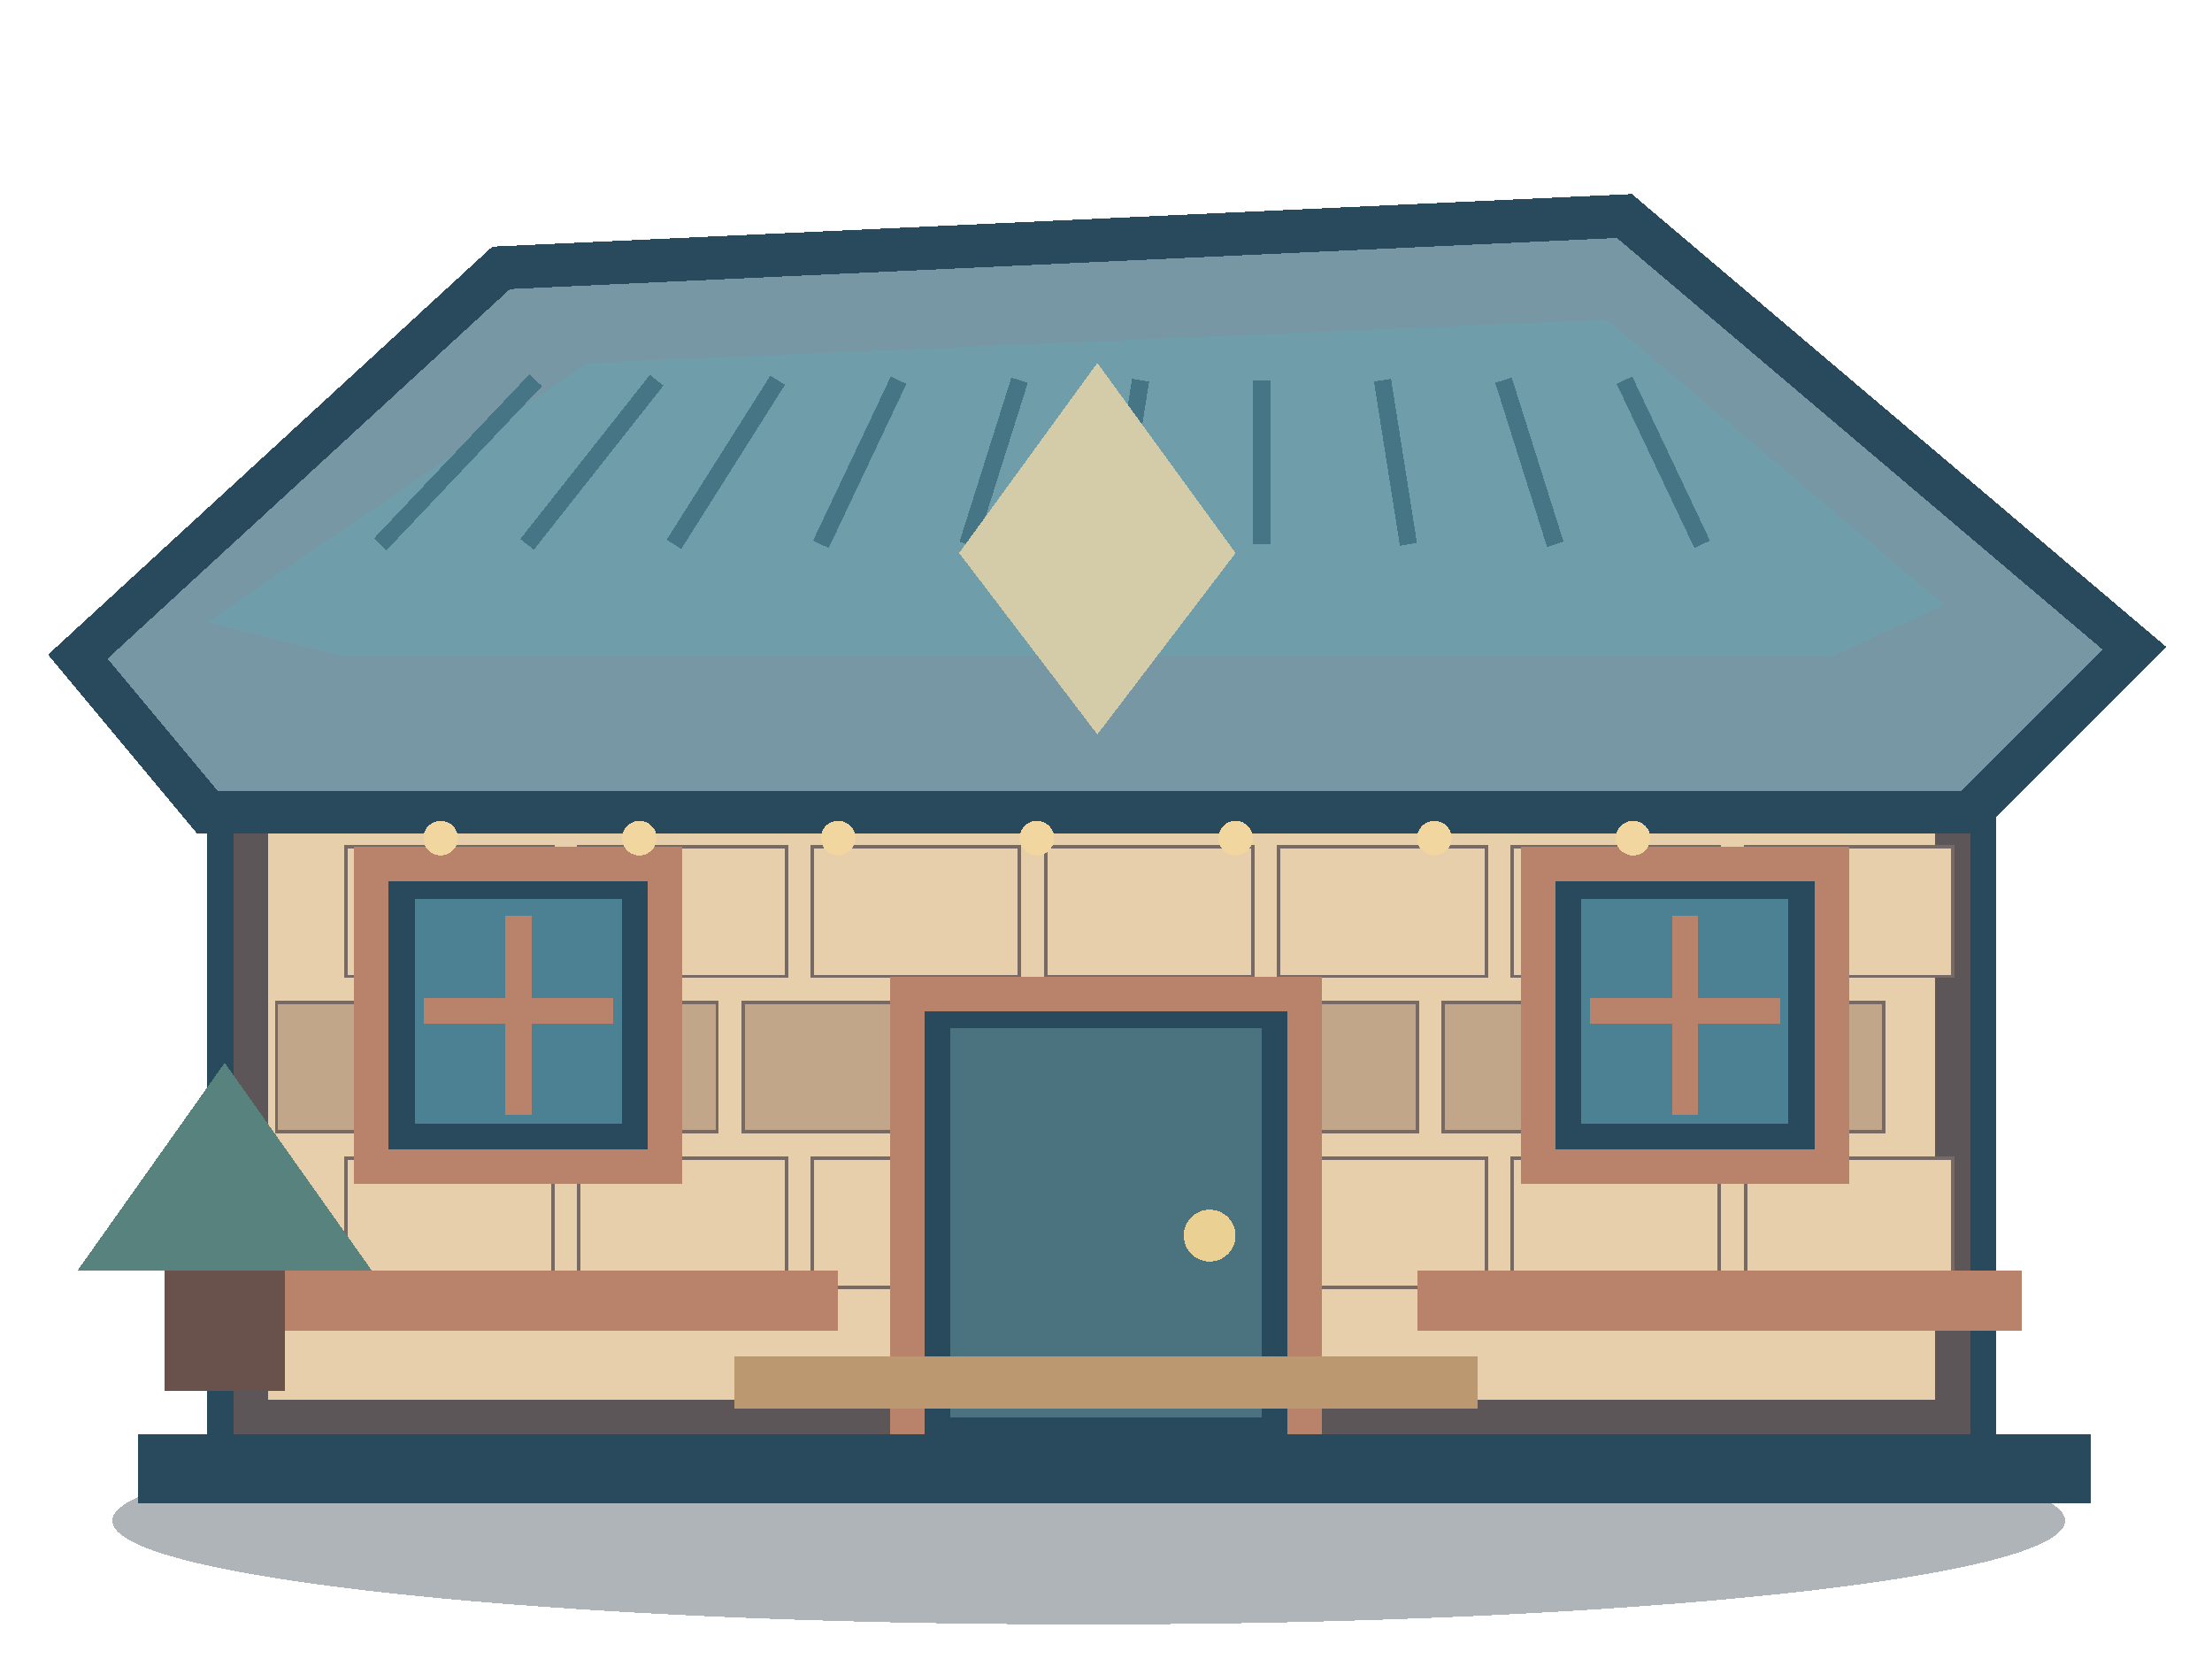
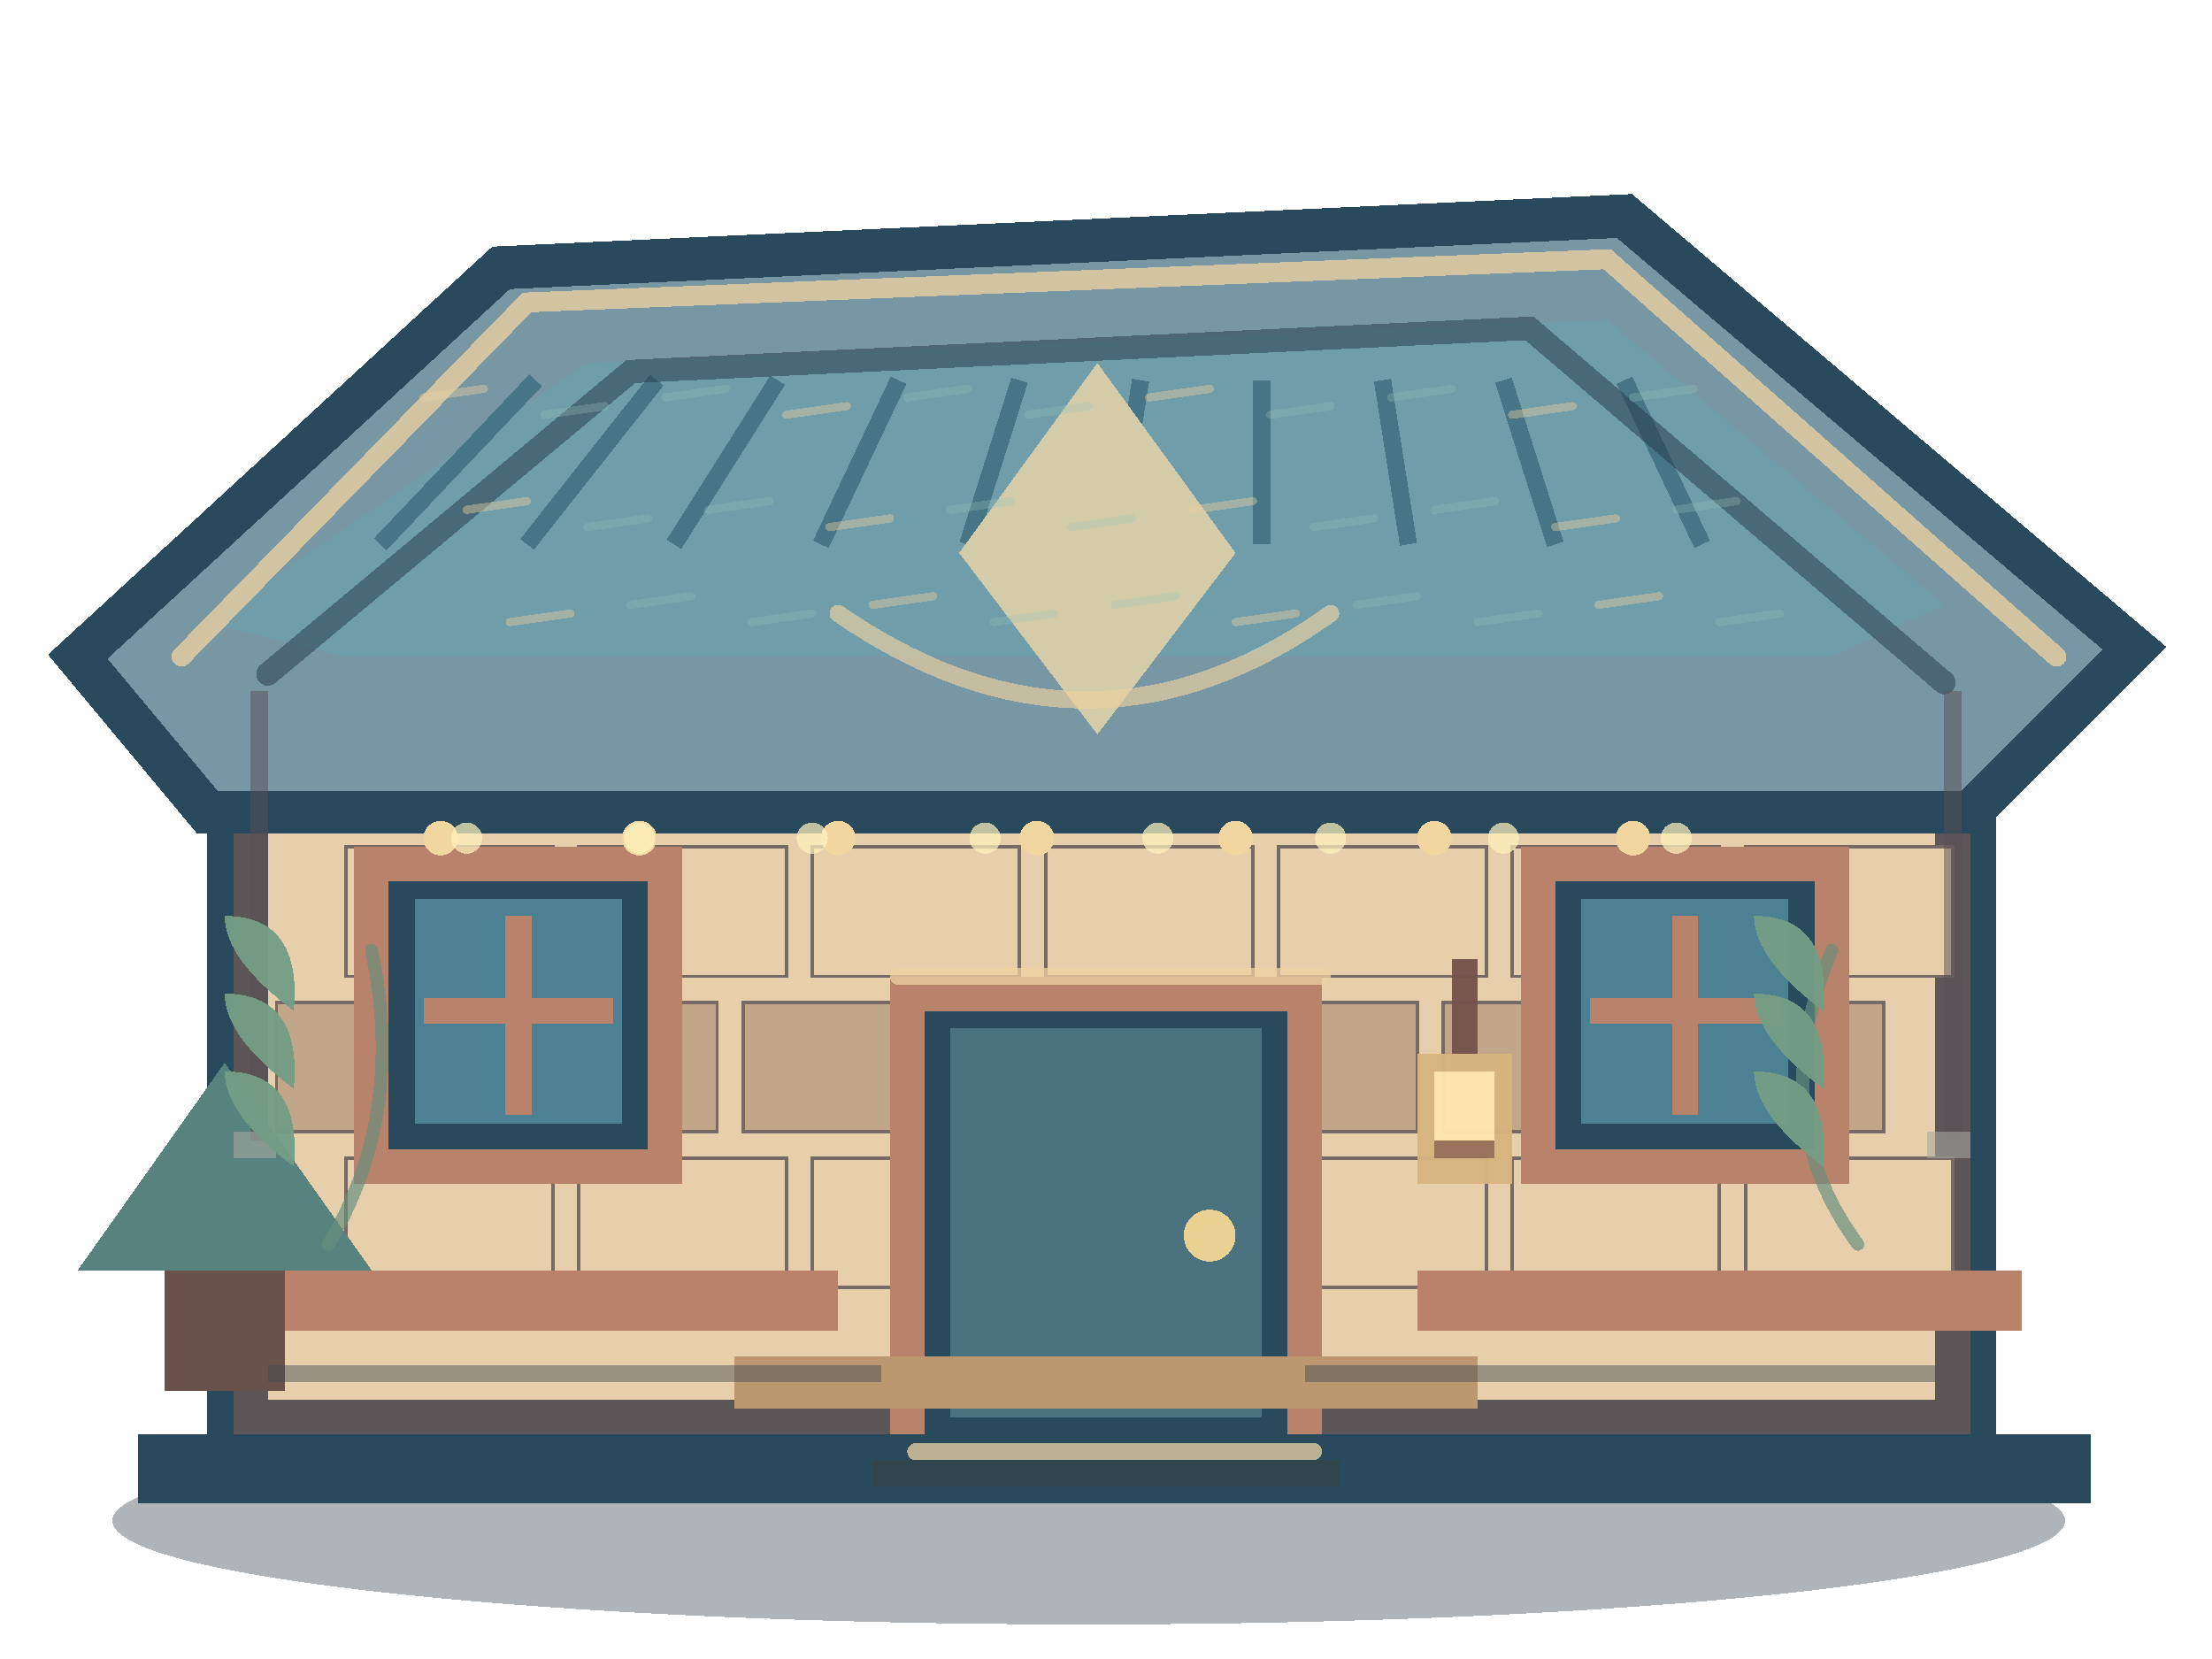
<svg xmlns="http://www.w3.org/2000/svg" width="256" height="192" viewBox="0 0 256 192">
  <defs />
  <g shape-rendering="crispEdges">
    <ellipse cx="126" cy="176" rx="113" ry="12" fill="#152433" opacity=".34" />
    <rect x="24" y="77" width="207" height="90" fill="#284a5c" />
    <rect x="29" y="73" width="197" height="91" fill="#e7cfab" stroke="#5d5658" stroke-width="4" />
    <rect x="32" y="80" width="24" height="15" fill="#c2a689" stroke="#776965" stroke-width="0.4" />
    <rect x="59" y="80" width="24" height="15" fill="#c2a689" stroke="#776965" stroke-width="0.4" />
    <rect x="86" y="80" width="24" height="15" fill="#c2a689" stroke="#776965" stroke-width="0.4" />
    <rect x="113" y="80" width="24" height="15" fill="#c2a689" stroke="#776965" stroke-width="0.4" />
    <rect x="140" y="80" width="24" height="15" fill="#c2a689" stroke="#776965" stroke-width="0.4" />
    <rect x="167" y="80" width="24" height="15" fill="#c2a689" stroke="#776965" stroke-width="0.4" />
    <rect x="194" y="80" width="24" height="15" fill="#c2a689" stroke="#776965" stroke-width="0.4" />
    <rect x="40" y="98" width="24" height="15" fill="#e7cfab" stroke="#776965" stroke-width="0.4" />
    <rect x="67" y="98" width="24" height="15" fill="#e7cfab" stroke="#776965" stroke-width="0.4" />
    <rect x="94" y="98" width="24" height="15" fill="#e7cfab" stroke="#776965" stroke-width="0.4" />
    <rect x="121" y="98" width="24" height="15" fill="#e7cfab" stroke="#776965" stroke-width="0.4" />
    <rect x="148" y="98" width="24" height="15" fill="#e7cfab" stroke="#776965" stroke-width="0.4" />
    <rect x="175" y="98" width="24" height="15" fill="#e7cfab" stroke="#776965" stroke-width="0.4" />
    <rect x="202" y="98" width="24" height="15" fill="#e7cfab" stroke="#776965" stroke-width="0.4" />
    <rect x="32" y="116" width="24" height="15" fill="#c2a689" stroke="#776965" stroke-width="0.4" />
    <rect x="59" y="116" width="24" height="15" fill="#c2a689" stroke="#776965" stroke-width="0.4" />
    <rect x="86" y="116" width="24" height="15" fill="#c2a689" stroke="#776965" stroke-width="0.4" />
    <rect x="113" y="116" width="24" height="15" fill="#c2a689" stroke="#776965" stroke-width="0.4" />
    <rect x="140" y="116" width="24" height="15" fill="#c2a689" stroke="#776965" stroke-width="0.4" />
    <rect x="167" y="116" width="24" height="15" fill="#c2a689" stroke="#776965" stroke-width="0.4" />
    <rect x="194" y="116" width="24" height="15" fill="#c2a689" stroke="#776965" stroke-width="0.4" />
    <rect x="40" y="134" width="24" height="15" fill="#e7cfab" stroke="#776965" stroke-width="0.4" />
    <rect x="67" y="134" width="24" height="15" fill="#e7cfab" stroke="#776965" stroke-width="0.4" />
    <rect x="94" y="134" width="24" height="15" fill="#e7cfab" stroke="#776965" stroke-width="0.4" />
    <rect x="121" y="134" width="24" height="15" fill="#e7cfab" stroke="#776965" stroke-width="0.4" />
    <rect x="148" y="134" width="24" height="15" fill="#e7cfab" stroke="#776965" stroke-width="0.4" />
    <rect x="175" y="134" width="24" height="15" fill="#e7cfab" stroke="#776965" stroke-width="0.4" />
    <rect x="202" y="134" width="24" height="15" fill="#e7cfab" stroke="#776965" stroke-width="0.4" />
    <path d="M9 76L58 31L188 25L247 75L228 94H24Z" fill="#7797a5" stroke="#284a5c" stroke-width="5" />
    <path d="M24 72L68 42L186 37L225 70L212 76H40Z" fill="#6f9daa" />
    <path d="M44 63L62 44" fill="none" stroke="#467585" stroke-width="2" />
    <path d="M61 63L76 44" fill="none" stroke="#467585" stroke-width="2" />
    <path d="M78 63L90 44" fill="none" stroke="#467585" stroke-width="2" />
    <path d="M95 63L104 44" fill="none" stroke="#467585" stroke-width="2" />
    <path d="M112 63L118 44" fill="none" stroke="#467585" stroke-width="2" />
    <path d="M129 63L132 44" fill="none" stroke="#467585" stroke-width="2" />
    <path d="M146 63L146 44" fill="none" stroke="#467585" stroke-width="2" />
    <path d="M163 63L160 44" fill="none" stroke="#467585" stroke-width="2" />
    <path d="M180 63L174 44" fill="none" stroke="#467585" stroke-width="2" />
    <path d="M197 63L188 44" fill="none" stroke="#467585" stroke-width="2" />
    <rect x="105" y="115" width="46" height="53" fill="#284a5c" stroke="#b9826b" stroke-width="4" />
    <rect x="110" y="119" width="36" height="45" fill="#4b737f" />
    <circle cx="140" cy="143" r="3" fill="#ead093" />
    <rect x="43" y="100" width="34" height="35" fill="#284a5c" stroke="#b9826b" stroke-width="4" />
    <rect x="48" y="104" width="24" height="26" fill="#4b8192" />
    <path d="M60 106L60 129" fill="none" stroke="#b9826b" stroke-width="3" />
    <path d="M49 117L71 117" fill="none" stroke="#b9826b" stroke-width="3" />
    <rect x="178" y="100" width="34" height="35" fill="#284a5c" stroke="#b9826b" stroke-width="4" />
    <rect x="183" y="104" width="24" height="26" fill="#4b8192" />
    <path d="M195 106L195 129" fill="none" stroke="#b9826b" stroke-width="3" />
    <path d="M184 117L206 117" fill="none" stroke="#b9826b" stroke-width="3" />
    <rect x="22" y="147" width="75" height="7" fill="#b9826b" />
    <rect x="164" y="147" width="70" height="7" fill="#b9826b" />
    <rect x="16" y="166" width="226" height="8" fill="#284a5c" />
    <circle cx="51" cy="97" r="2" fill="#f1d6a0" />
    <circle cx="74" cy="97" r="2" fill="#f1d6a0" />
    <circle cx="97" cy="97" r="2" fill="#f1d6a0" />
    <circle cx="120" cy="97" r="2" fill="#f1d6a0" />
    <circle cx="143" cy="97" r="2" fill="#f1d6a0" />
    <circle cx="166" cy="97" r="2" fill="#f1d6a0" />
    <circle cx="189" cy="97" r="2" fill="#f1d6a0" />
    <path d="M111 64L127 42L143 64L127 85Z" fill="#d4cba8" />
    <rect x="19" y="138" width="14" height="23" fill="#68524b" />
    <path d="M26 123L9 147L43 147Z" fill="#58827e" />
    <rect x="85" y="157" width="86" height="6" fill="#bc9870" />
+     <g id="deep-pass" opacity=".96">
+       <path d="M21 76L61 35L186 30L238 76" fill="none" stroke="#ecd1a0" stroke-width="2.3" opacity="0.8" stroke-linecap="round" />
+       <path d="M31 78L73 43L177 38L225 79" fill="none" stroke="#263a4b" stroke-width="2.7" opacity="0.55" stroke-linecap="round" />
+       <path d="M49 46l7 -1" fill="none" stroke="#ecd1a0" stroke-width="0.95" opacity="0.43" stroke-linecap="round" />
+       <path d="M63 48l7 -1" fill="none" stroke="#9cc4b8" stroke-width="0.95" opacity="0.3" stroke-linecap="round" />
+       <path d="M77 46l7 -1" fill="none" stroke="#9cc4b8" stroke-width="0.95" opacity="0.3" stroke-linecap="round" />
+       <path d="M91 48l7 -1" fill="none" stroke="#ecd1a0" stroke-width="0.95" opacity="0.43" stroke-linecap="round" />
+       <path d="M105 46l7 -1" fill="none" stroke="#9cc4b8" stroke-width="0.95" opacity="0.3" stroke-linecap="round" />
+       <path d="M119 48l7 -1" fill="none" stroke="#9cc4b8" stroke-width="0.95" opacity="0.3" stroke-linecap="round" />
+       <path d="M133 46l7 -1" fill="none" stroke="#ecd1a0" stroke-width="0.95" opacity="0.43" stroke-linecap="round" />
+       <path d="M147 48l7 -1" fill="none" stroke="#9cc4b8" stroke-width="0.95" opacity="0.3" stroke-linecap="round" />
+       <path d="M161 46l7 -1" fill="none" stroke="#9cc4b8" stroke-width="0.95" opacity="0.3" stroke-linecap="round" />
+       <path d="M175 48l7 -1" fill="none" stroke="#ecd1a0" stroke-width="0.95" opacity="0.43" stroke-linecap="round" />
+       <path d="M189 46l7 -1" fill="none" stroke="#9cc4b8" stroke-width="0.95" opacity="0.3" stroke-linecap="round" />
+       <path d="M54 59l7 -1" fill="none" stroke="#ecd1a0" stroke-width="0.95" opacity="0.43" stroke-linecap="round" />
+       <path d="M68 61l7 -1" fill="none" stroke="#9cc4b8" stroke-width="0.95" opacity="0.3" stroke-linecap="round" />
+       <path d="M82 59l7 -1" fill="none" stroke="#9cc4b8" stroke-width="0.95" opacity="0.3" stroke-linecap="round" />
+       <path d="M96 61l7 -1" fill="none" stroke="#ecd1a0" stroke-width="0.95" opacity="0.43" stroke-linecap="round" />
+       <path d="M110 59l7 -1" fill="none" stroke="#9cc4b8" stroke-width="0.95" opacity="0.3" stroke-linecap="round" />
+       <path d="M124 61l7 -1" fill="none" stroke="#9cc4b8" stroke-width="0.95" opacity="0.3" stroke-linecap="round" />
+       <path d="M138 59l7 -1" fill="none" stroke="#ecd1a0" stroke-width="0.95" opacity="0.43" stroke-linecap="round" />
+       <path d="M152 61l7 -1" fill="none" stroke="#9cc4b8" stroke-width="0.95" opacity="0.3" stroke-linecap="round" />
+       <path d="M166 59l7 -1" fill="none" stroke="#9cc4b8" stroke-width="0.95" opacity="0.3" stroke-linecap="round" />
+       <path d="M180 61l7 -1" fill="none" stroke="#ecd1a0" stroke-width="0.95" opacity="0.43" stroke-linecap="round" />
+       <path d="M194 59l7 -1" fill="none" stroke="#9cc4b8" stroke-width="0.95" opacity="0.3" stroke-linecap="round" />
+       <path d="M59 72l7 -1" fill="none" stroke="#ecd1a0" stroke-width="0.95" opacity="0.43" stroke-linecap="round" />
+       <path d="M73 70l7 -1" fill="none" stroke="#9cc4b8" stroke-width="0.95" opacity="0.3" stroke-linecap="round" />
+       <path d="M87 72l7 -1" fill="none" stroke="#9cc4b8" stroke-width="0.95" opacity="0.3" stroke-linecap="round" />
+       <path d="M101 70l7 -1" fill="none" stroke="#ecd1a0" stroke-width="0.95" opacity="0.43" stroke-linecap="round" />
+       <path d="M115 72l7 -1" fill="none" stroke="#9cc4b8" stroke-width="0.95" opacity="0.3" stroke-linecap="round" />
+       <path d="M129 70l7 -1" fill="none" stroke="#9cc4b8" stroke-width="0.95" opacity="0.3" stroke-linecap="round" />
+       <path d="M143 72l7 -1" fill="none" stroke="#ecd1a0" stroke-width="0.95" opacity="0.43" stroke-linecap="round" />
+       <path d="M157 70l7 -1" fill="none" stroke="#9cc4b8" stroke-width="0.95" opacity="0.3" stroke-linecap="round" />
+       <path d="M171 72l7 -1" fill="none" stroke="#9cc4b8" stroke-width="0.95" opacity="0.3" stroke-linecap="round" />
+       <path d="M185 70l7 -1" fill="none" stroke="#ecd1a0" stroke-width="0.95" opacity="0.43" stroke-linecap="round" />
+       <path d="M199 72l7 -1" fill="none" stroke="#9cc4b8" stroke-width="0.95" opacity="0.3" stroke-linecap="round" />
+       <rect x="31" y="158" width="71" height="2" fill="#3d4a4f" opacity="0.48" />
+       <rect x="151" y="158" width="73" height="2" fill="#3d4a4f" opacity="0.48" />
+       <path d="M104 113H153M106 168H152" fill="none" stroke="#ecd1a0" stroke-width="2" opacity="0.78" stroke-linecap="round" />
+       <rect x="101" y="169" width="54" height="3" fill="#35444b" opacity="0.8" />
+       <rect x="29" y="80" width="2" height="52" fill="#594e54" opacity="0.52" />
+       <rect x="27" y="131" width="5" height="3" fill="#a6a9a2" opacity="0.6" />
+       <rect x="225" y="80" width="2" height="52" fill="#594e54" opacity="0.52" />
+       <rect x="223" y="131" width="5" height="3" fill="#a6a9a2" opacity="0.6" />
+       <path d="M38 144Q47 129 43 110" fill="none" stroke="#678e7c" stroke-width="1.5" opacity="0.7" stroke-linecap="round" />
+       <path d="M34 117q-8 -6 -8 -11q9 0 8 11" fill="#749d85" />
+       <path d="M34 126q-8 -6 -8 -11q9 0 8 11" fill="#749d85" />
+       <path d="M34 135q-8 -6 -8 -11q9 0 8 11" fill="#749d85" />
+       <path d="M215 144Q204 129 212 110" fill="none" stroke="#678e7c" stroke-width="1.5" opacity="0.7" stroke-linecap="round" />
+       <path d="M211 117q-8 -6 -8 -11q9 0 8 11" fill="#749d85" />
+       <path d="M211 126q-8 -6 -8 -11q9 0 8 11" fill="#749d85" />
+       <path d="M211 135q-8 -6 -8 -11q9 0 8 11" fill="#749d85" />
+       <circle cx="54" cy="97" r="1.8" fill="#fff3be" opacity="0.74" />
+       <circle cx="74" cy="97" r="1.8" fill="#fff3be" opacity="0.74" />
+       <circle cx="94" cy="97" r="1.8" fill="#fff3be" opacity="0.74" />
+       <circle cx="114" cy="97" r="1.8" fill="#fff3be" opacity="0.74" />
+       <circle cx="134" cy="97" r="1.8" fill="#fff3be" opacity="0.74" />
+       <circle cx="154" cy="97" r="1.8" fill="#fff3be" opacity="0.74" />
+       <circle cx="174" cy="97" r="1.8" fill="#fff3be" opacity="0.74" />
+       <circle cx="194" cy="97" r="1.8" fill="#fff3be" opacity="0.74" />
+       <path d="M97 71Q126 91 154 71" fill="none" stroke="#ecd1a0" stroke-width="2" opacity="0.68" stroke-linecap="round" />
+       <rect x="168" y="111" width="3" height="14" fill="#73524b" opacity="1" />
+       <rect x="164" y="122" width="11" height="15" fill="#d6b47d" opacity="1" />
+       <rect x="166" y="124" width="7" height="9" fill="#ffe6ac" opacity="1" />
+       <rect x="166" y="132" width="7" height="2" fill="#986e57" opacity="1" />
+     </g>
  </g>
</svg>
